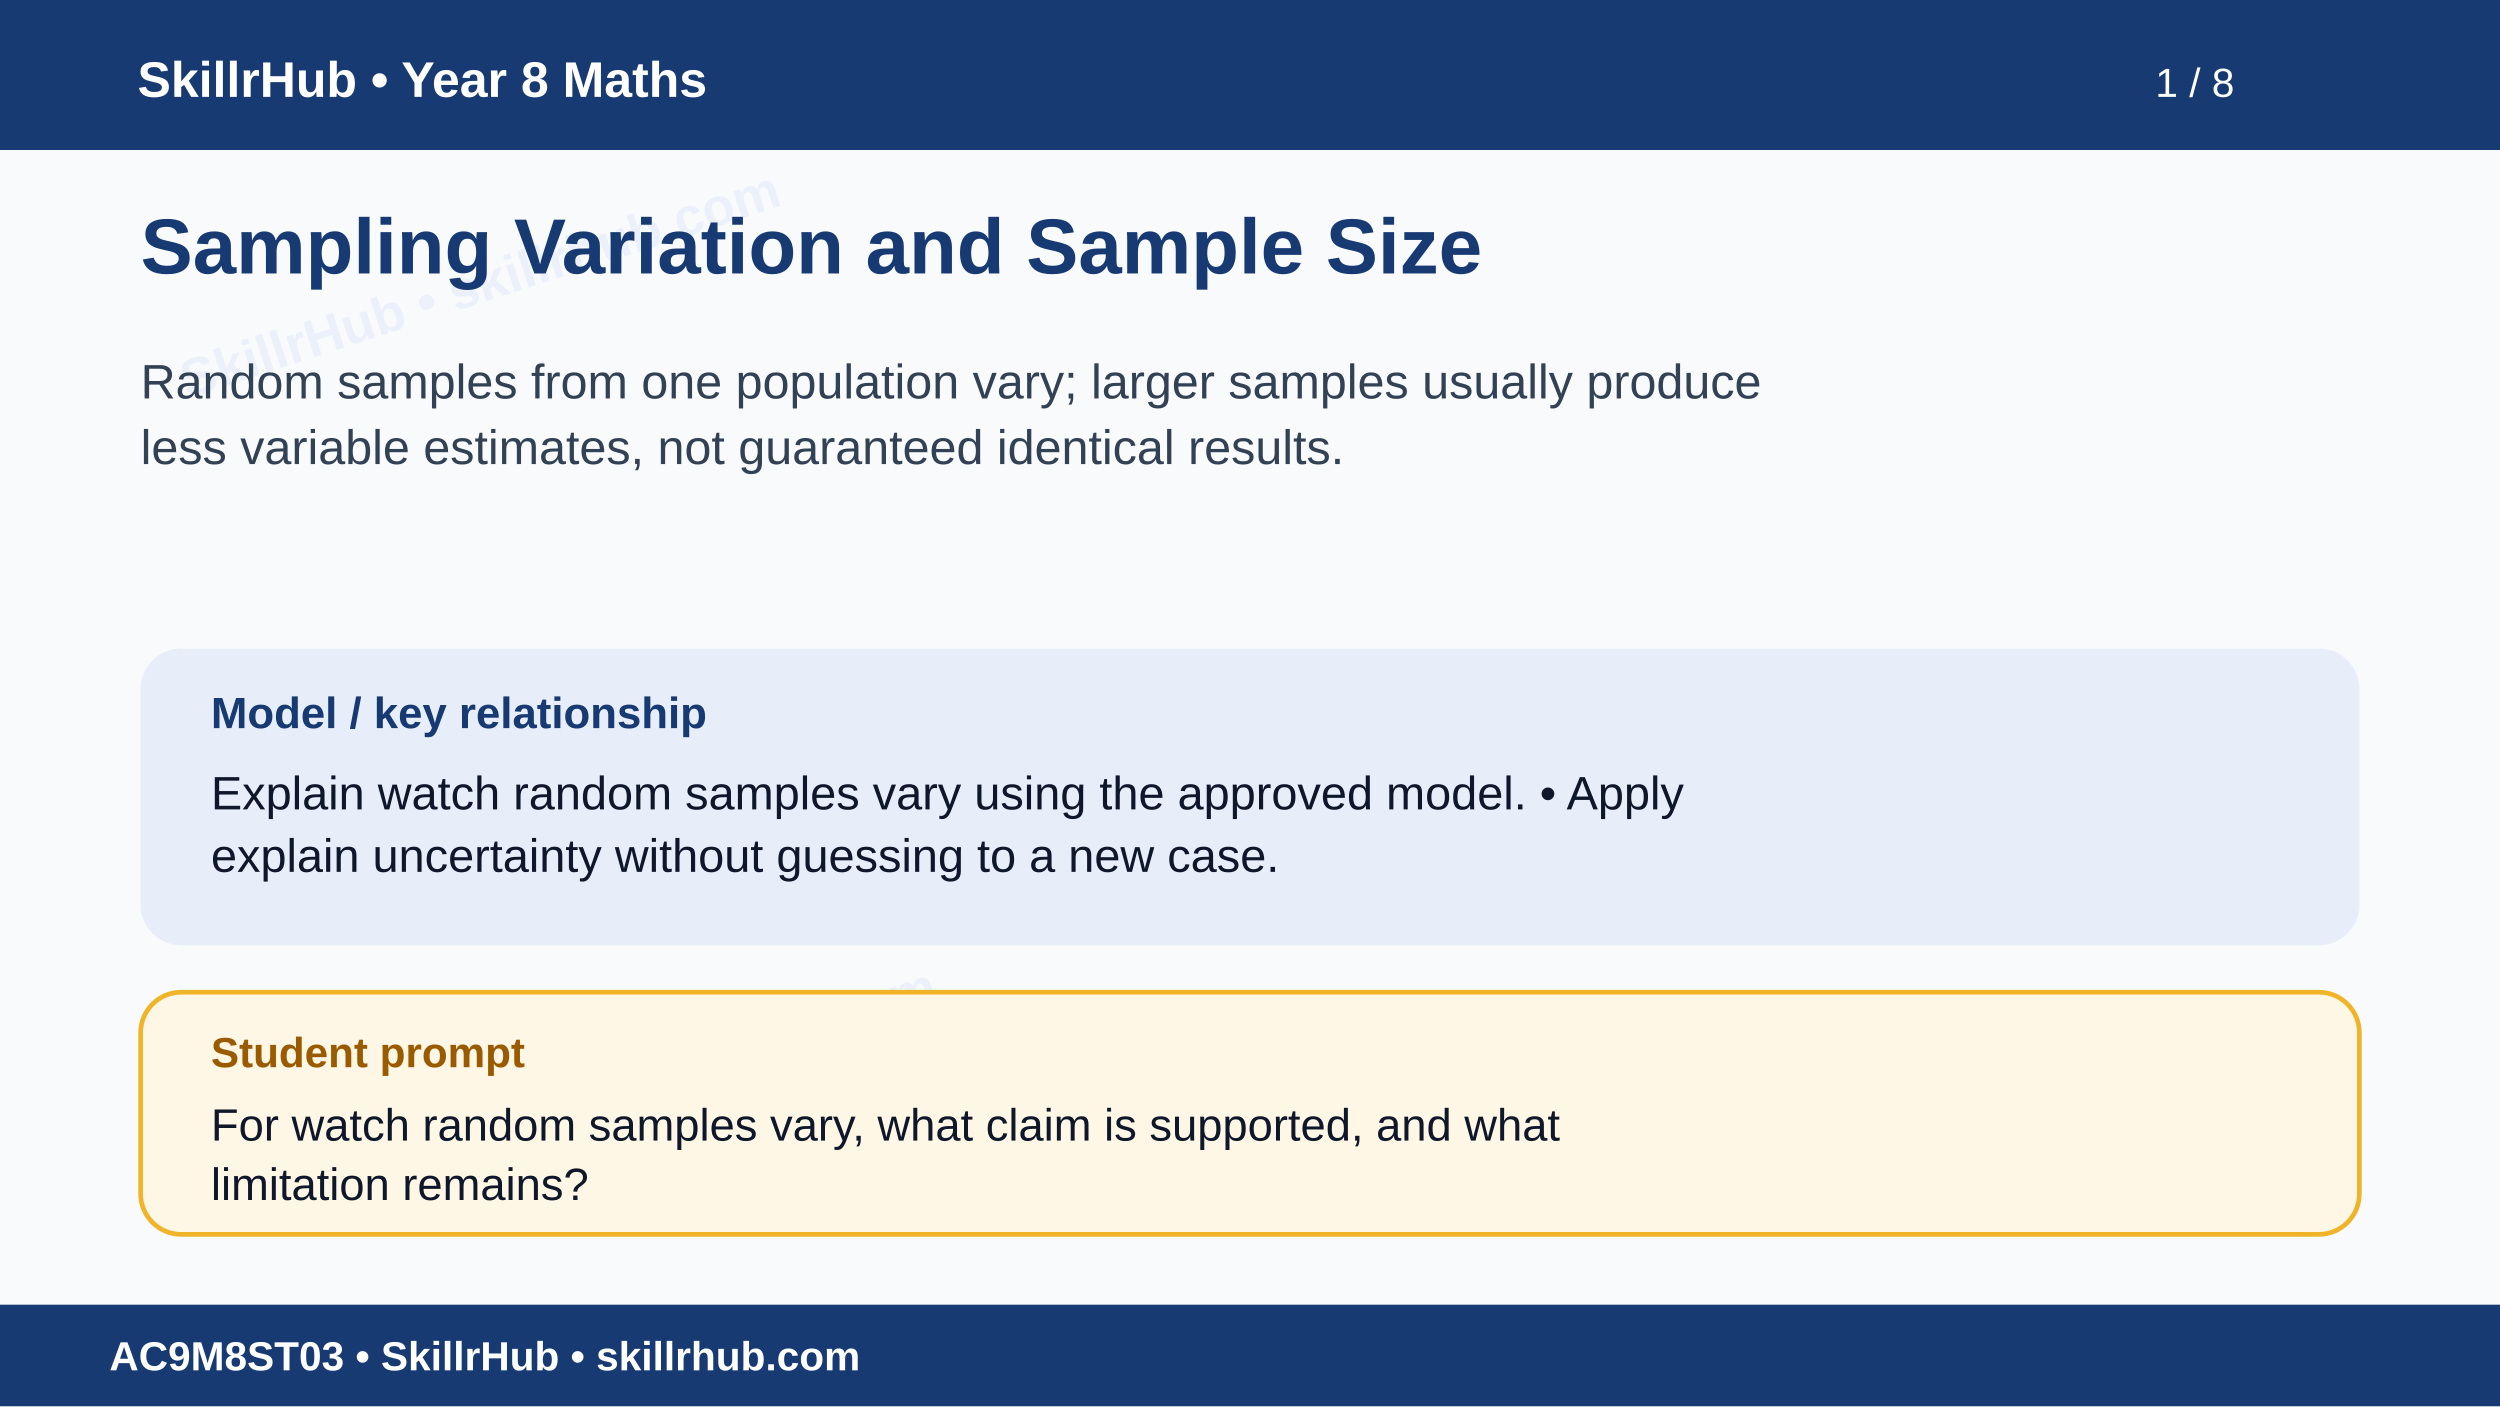
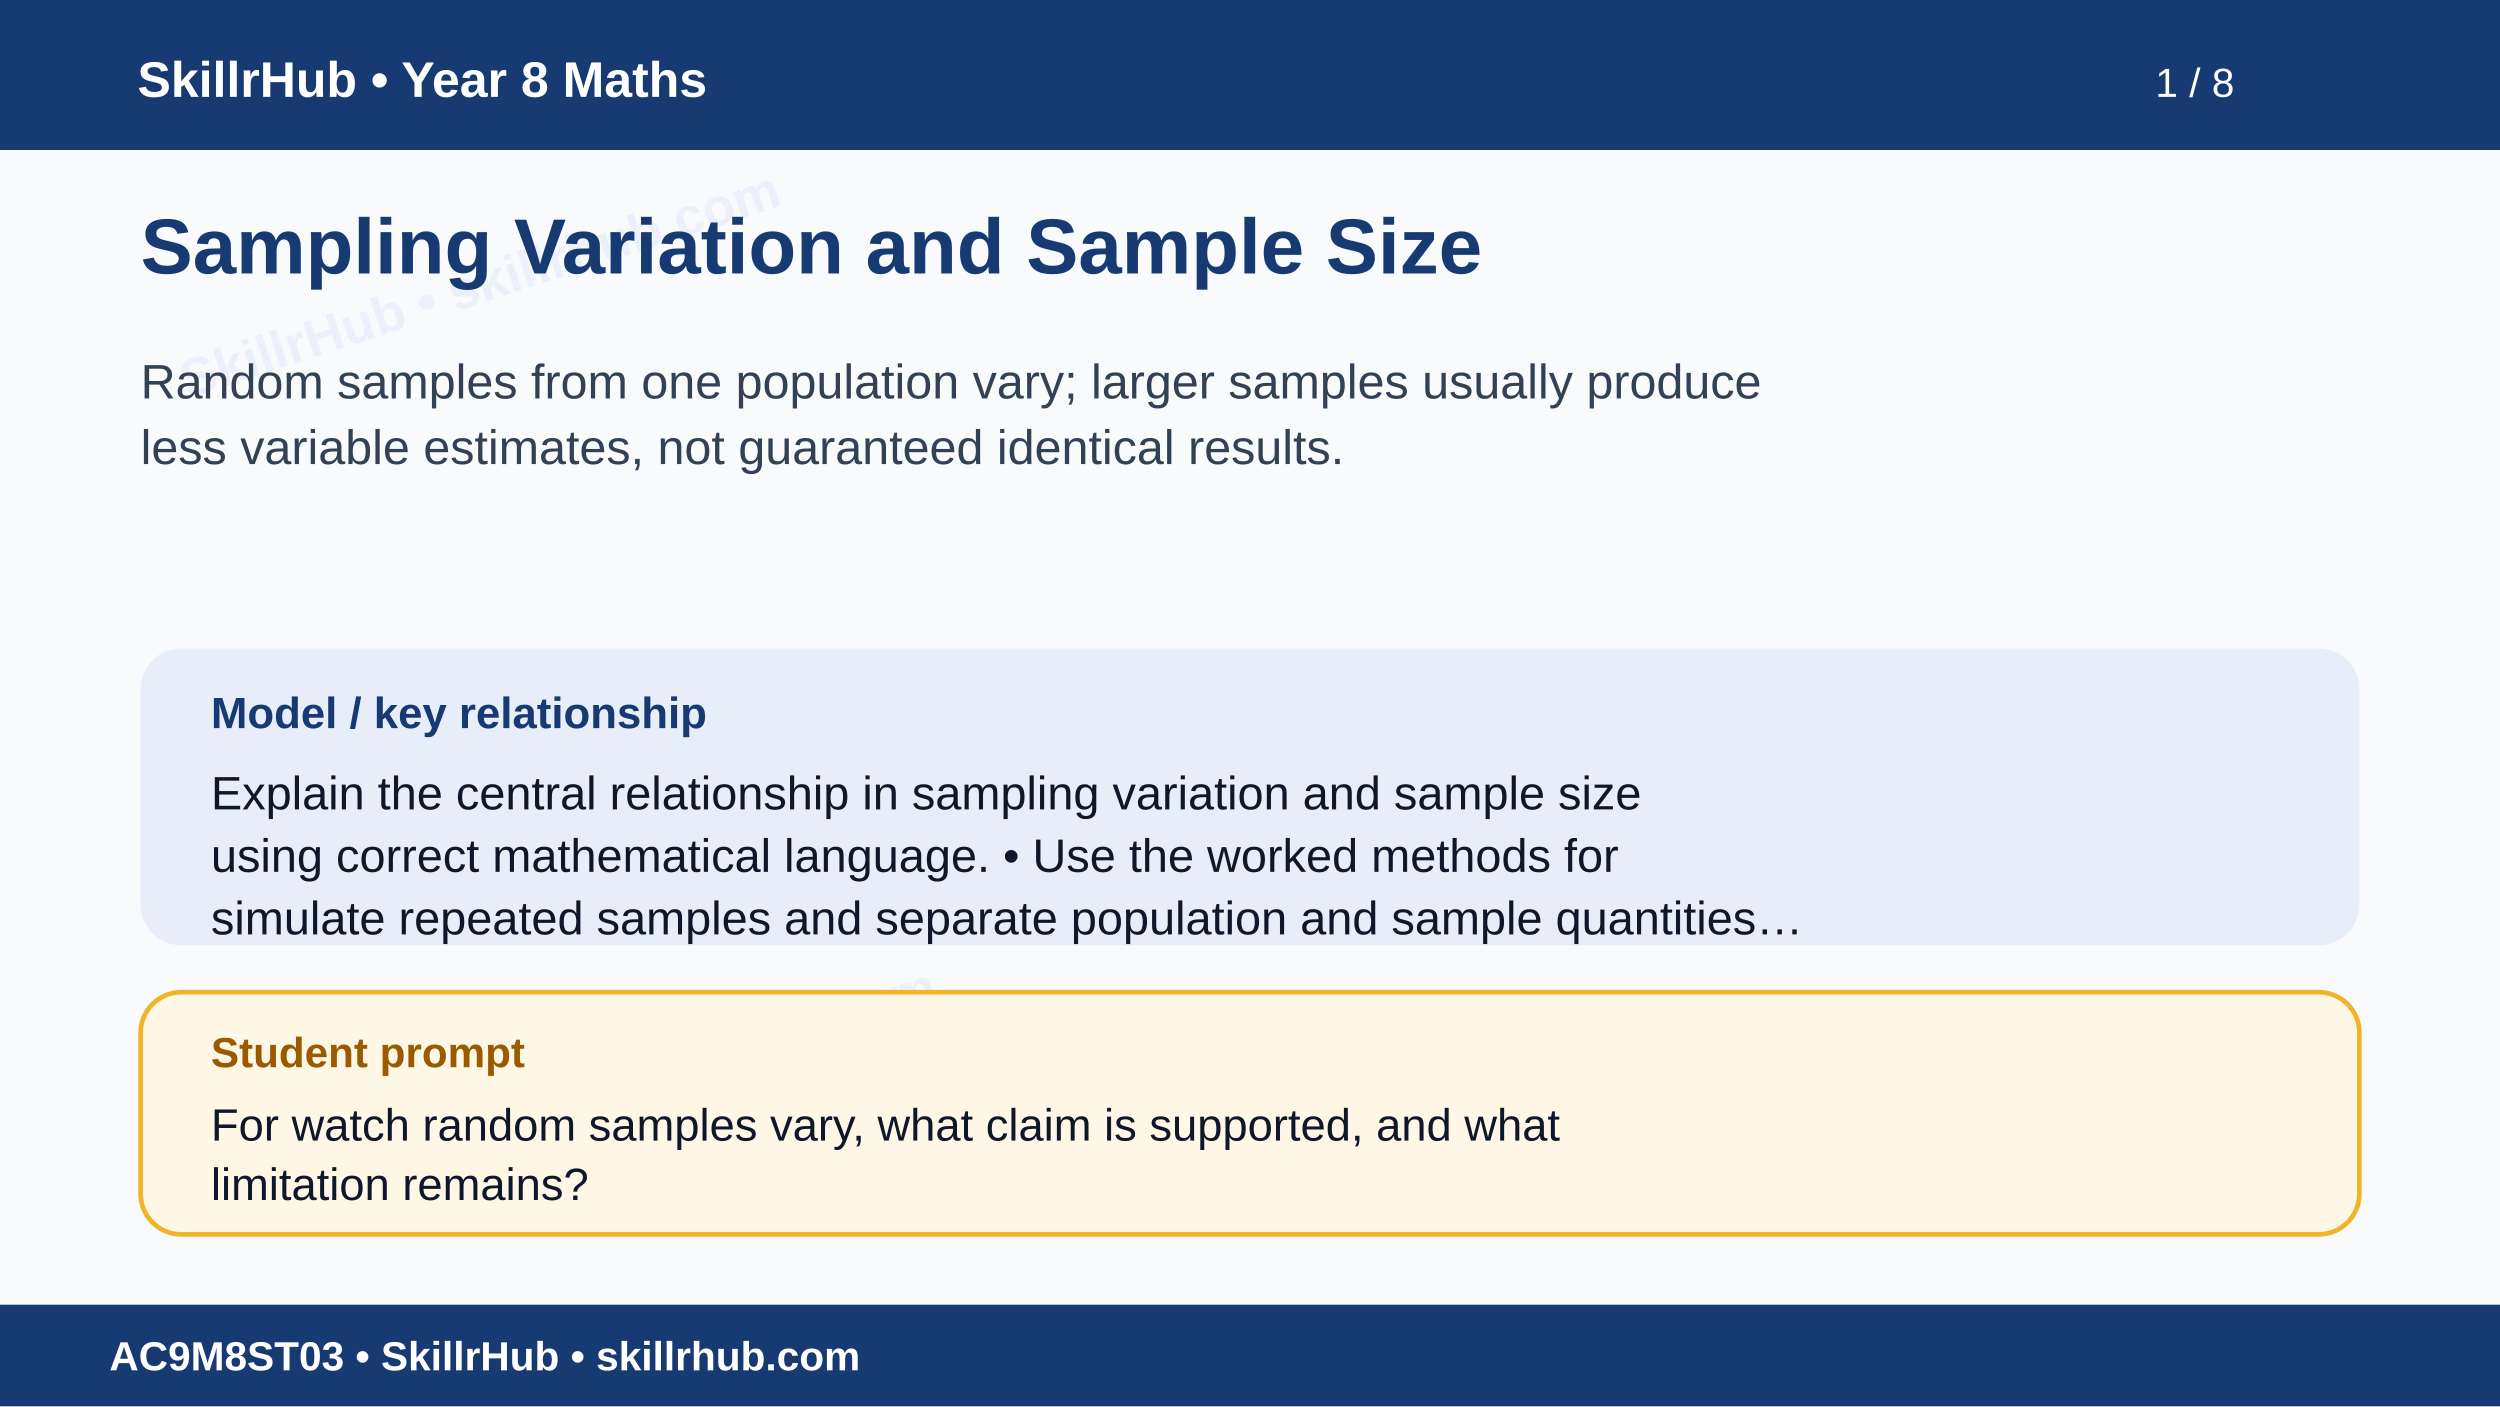
<svg xmlns="http://www.w3.org/2000/svg" width="1600" height="900" viewBox="0 0 1600 900" role="img" aria-labelledby="title desc">
  <rect width="1600" height="900" fill="#f8fafc" />
  <g opacity=".055" fill="#1d4ed8" font-family="Arial,Helvetica,sans-serif" font-size="34" font-weight="700">
    <text x="120" y="255" transform="rotate(-18 120 255)">SkillrHub • skillrhub.com</text>
    <text x="790" y="560" transform="rotate(-18 790 560)">SkillrHub • skillrhub.com</text>
    <text x="220" y="765" transform="rotate(-18 220 765)">SkillrHub • skillrhub.com</text>
  </g>
  <rect width="1600" height="96" fill="#173a72" />
  <text x="88" y="62" fill="#fff" font-family="Arial,Helvetica,sans-serif" font-size="32" font-weight="700">SkillrHub • Year 8 Maths</text>
  <text x="1430" y="62" text-anchor="end" fill="#fff" font-family="Arial,Helvetica,sans-serif" font-size="26">1 / 8</text>
  <text x="90" y="175" fill="#173a72" font-family="Arial,Helvetica,sans-serif" font-size="50" font-weight="700">Sampling Variation and Sample Size</text>
  <text x="90" y="255" fill="#334155" font-family="Arial,Helvetica,sans-serif" font-size="31" font-weight="400">Random samples from one population vary; larger samples usually produce</text>
  <text x="90" y="297" fill="#334155" font-family="Arial,Helvetica,sans-serif" font-size="31" font-weight="400">less variable estimates, not guaranteed identical results.</text>
  <rect x="90" y="415" width="1420" height="190" rx="26" fill="#e8eef9" />
  <text x="135" y="466" fill="#173a72" font-family="Arial,Helvetica,sans-serif" font-size="28" font-weight="700">Model / key relationship</text>
-   <text x="135" y="518" fill="#0f172a" font-family="Arial,Helvetica,sans-serif" font-size="30" font-weight="400">Explain watch random samples vary using the approved model. • Apply</text>
-   <text x="135" y="558" fill="#0f172a" font-family="Arial,Helvetica,sans-serif" font-size="30" font-weight="400">explain uncertainty without guessing to a new case.</text>
+   <text x="135" y="518" fill="#0f172a" font-family="Arial,Helvetica,sans-serif" font-size="30" font-weight="400">Explain the central relationship in sampling variation and sample size</text>
+   <text x="135" y="558" fill="#0f172a" font-family="Arial,Helvetica,sans-serif" font-size="30" font-weight="400">using correct mathematical language. • Use the worked methods for</text>
+   <text x="135" y="598" fill="#0f172a" font-family="Arial,Helvetica,sans-serif" font-size="30" font-weight="400">simulate repeated samples and separate population and sample quantities…</text>
  <rect x="90" y="635" width="1420" height="155" rx="26" fill="#fff7e6" stroke="#f0b429" stroke-width="3" />
  <text x="135" y="683" fill="#9a5b00" font-family="Arial,Helvetica,sans-serif" font-size="27" font-weight="700">Student prompt</text>
  <text x="135" y="730" fill="#0f172a" font-family="Arial,Helvetica,sans-serif" font-size="29" font-weight="400">For watch random samples vary, what claim is supported, and what</text>
  <text x="135" y="768" fill="#0f172a" font-family="Arial,Helvetica,sans-serif" font-size="29" font-weight="400">limitation remains?</text>
  <rect y="835" width="1600" height="65" fill="#173a72" />
  <text x="70" y="877" fill="#fff" font-family="Arial,Helvetica,sans-serif" font-size="26" font-weight="700">AC9M8ST03 • SkillrHub • skillrhub.com</text>
</svg>
